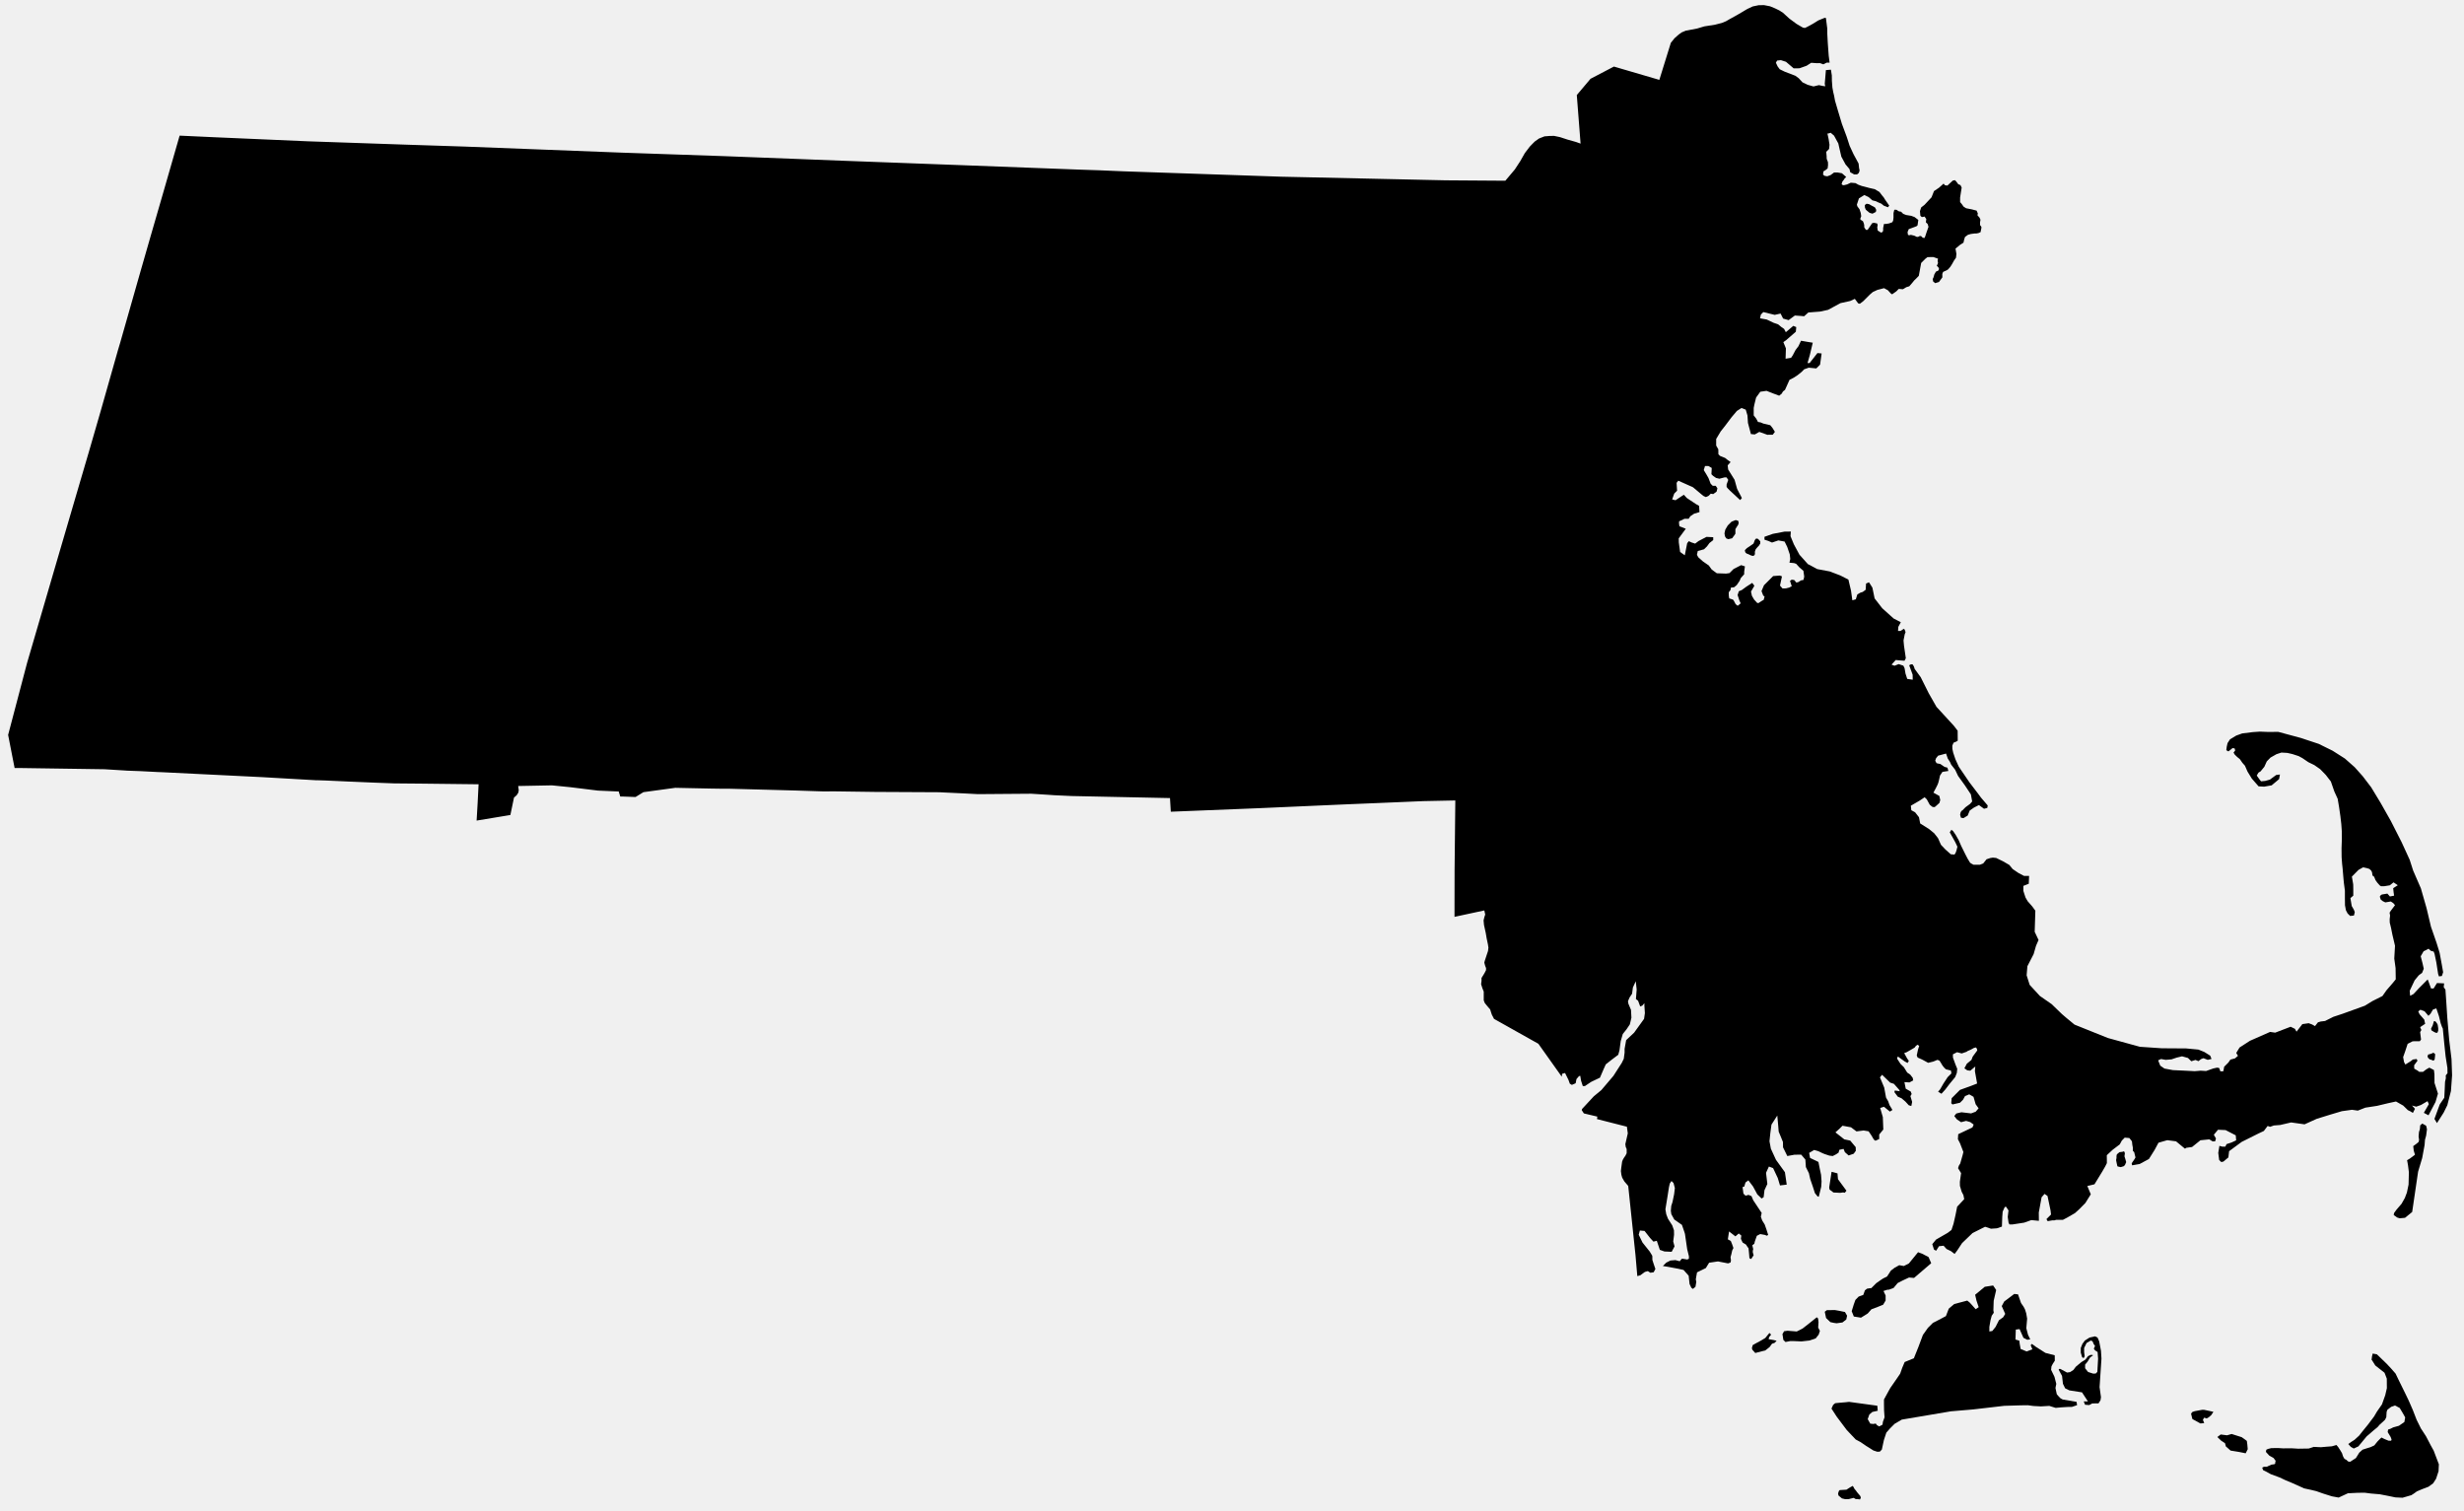
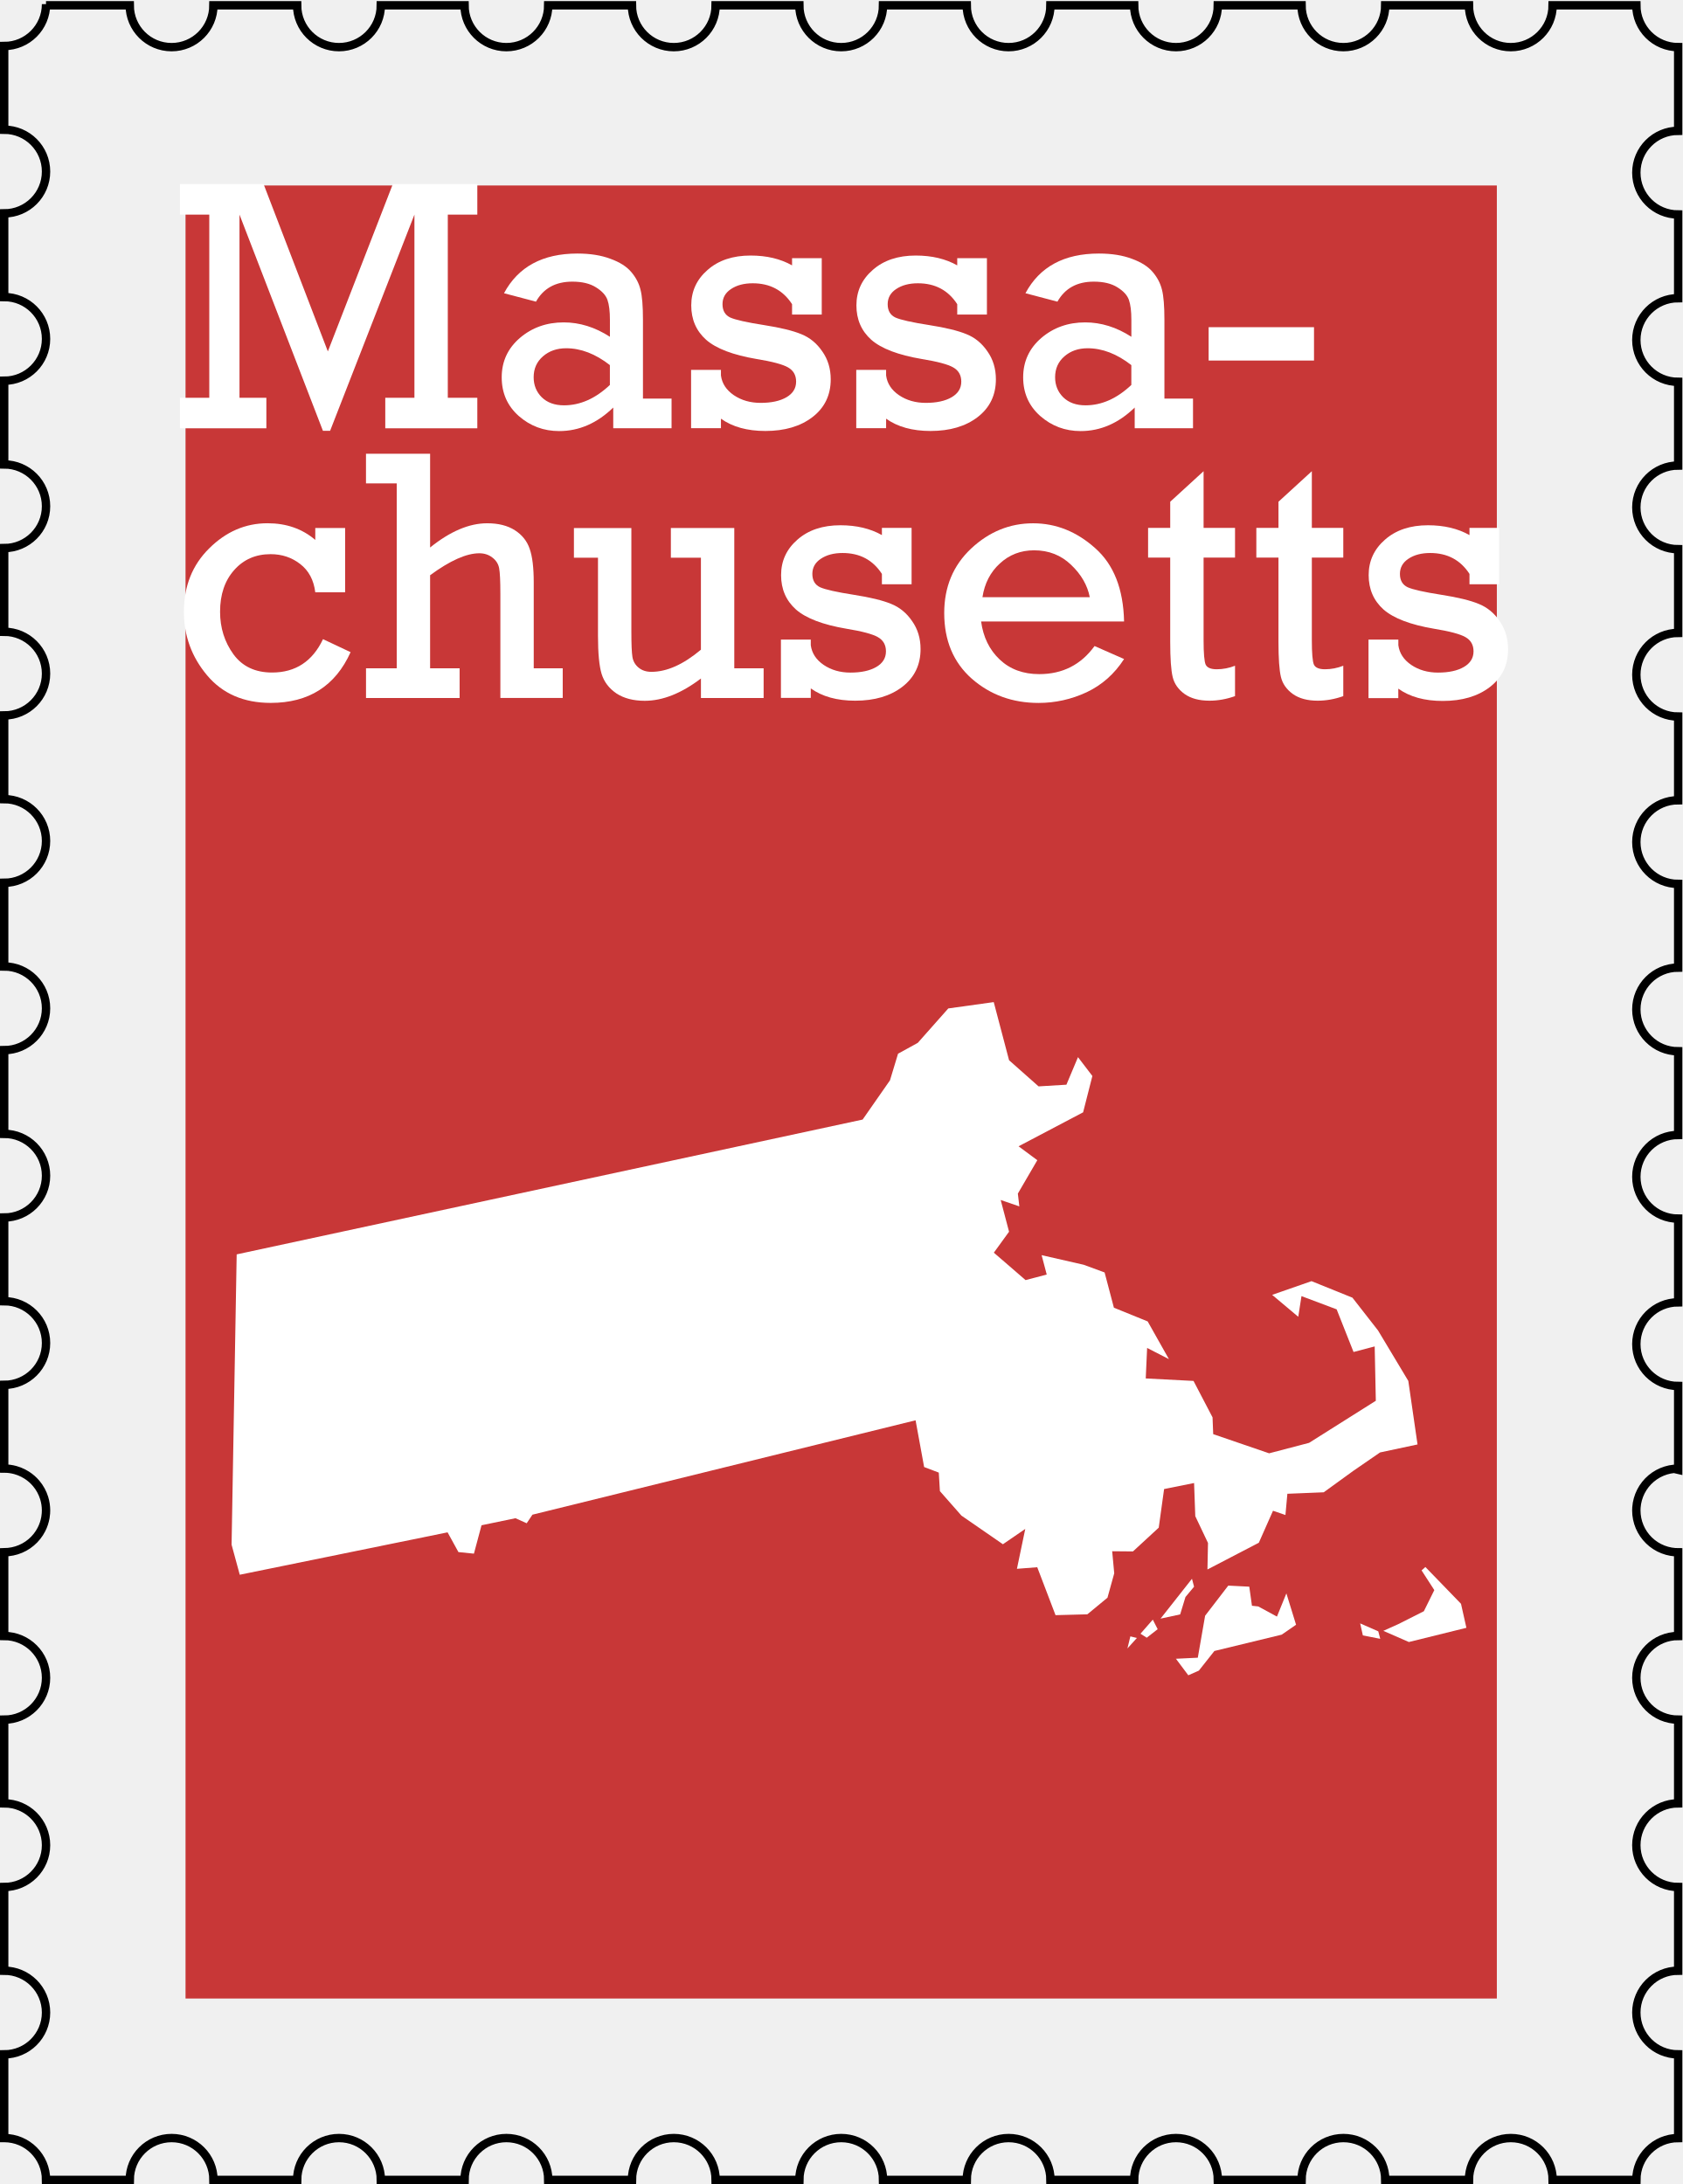
- <svg xmlns="http://www.w3.org/2000/svg" version="1.1" width="602" height="369" viewBox="-11200 -5500 30000 18300">
-   <g>
-     <path id="1705" d="m -9013,-3893 436,20 1126,49 439,15 760,26 184,6 523,17 1915,74 1255,43 884,34 537,21 1421,53 1482,56 241,8 281,12 1932,66 1999,44 726,5 116,-138 66,-101 55,-97 61,-80 30,-31 31,-31 44,-31 7,-5 66,-26 61,-5 56,-1 72,15 92,30 103,29 56,20 -46,-591 167,-198 285,-149 553,162 140,-451 45,-56 51,-45 36,-26 50,-21 138,-26 87,-26 132,-21 82,-21 51,-21 36,-21 101,-56 122,-72 66,-31 72,-15 66,-1 72,14 61,25 52,25 46,30 77,70 88,65 77,45 25,4 31,-15 66,-36 66,-41 76,-31 16,1 16,125 1,71 6,111 11,151 11,86 -35,0 -41,21 -41,-15 -36,1 -71,-5 -56,36 -87,31 -71,1 -11,-10 -82,-70 -62,-20 -46,5 -15,26 21,45 26,35 62,30 128,49 41,30 46,50 62,30 72,20 45,-11 21,-5 46,10 31,4 -6,-30 14,-167 61,-5 11,70 1,66 6,81 10,55 11,46 11,60 37,126 47,156 58,156 36,111 47,101 62,115 6,56 5,20 0,15 -10,25 -20,16 -36,0 -25,-15 -21,-10 -10,-40 -42,-50 -5,-5 -52,-96 -21,-90 -16,-71 -52,-95 -41,-35 -31,10 -10,0 5,15 11,51 11,70 -5,51 -35,35 5,56 0,15 1,15 15,40 1,36 -5,40 -26,21 -25,15 -5,40 21,15 31,5 40,-15 36,-26 5,-5 46,0 51,9 52,45 -21,21 -5,10 -20,25 -10,31 10,10 16,4 41,-10 45,-21 57,5 36,20 41,15 36,9 56,15 66,15 57,34 31,41 21,25 15,25 52,75 -15,20 -51,-19 -31,-25 -36,-15 -31,-15 -41,-10 -46,-40 -52,-25 -66,41 -15,46 -10,30 6,21 26,35 15,45 6,40 -10,26 0,15 31,20 10,25 5,20 1,30 20,30 21,0 55,-81 21,-5 25,5 16,4 5,21 -5,25 6,40 41,25 20,-10 5,-20 0,-26 10,-50 25,0 36,-6 41,-15 10,-21 4,-35 0,-56 10,-40 25,0 31,20 26,4 26,26 35,14 62,10 41,15 46,35 -9,65 -11,11 -25,10 -71,26 -15,35 5,35 15,5 21,-5 41,10 31,15 15,0 20,-11 16,0 20,20 21,5 10,-20 15,-46 25,-71 -11,-35 -21,-20 5,-40 -21,-30 -20,5 -15,0 -16,-15 -5,-56 15,-45 40,-31 86,-92 30,-76 61,-41 56,-50 16,20 30,4 66,-61 26,-5 15,15 26,35 26,10 15,30 -19,121 0,56 21,25 21,30 31,20 71,14 57,15 15,35 -5,21 26,30 11,25 -5,30 0,35 16,21 0,15 -10,50 -25,11 -26,5 -20,0 -46,6 -36,10 -36,26 -10,30 -9,40 -41,26 -31,26 -25,20 11,65 -5,46 -25,36 -25,45 -20,31 -26,30 -15,10 -46,21 -10,25 1,41 -41,56 -46,15 -25,-20 -6,-30 10,-20 10,-36 20,-35 26,-10 10,-16 0,-15 -11,-15 -15,-15 10,-20 5,-15 -5,-26 5,-25 -57,-20 -71,1 -26,20 -51,51 -29,157 -35,36 -21,20 -25,31 -35,40 -36,11 -41,25 -51,-4 -30,30 -51,36 -15,-10 -37,-40 -46,-25 -81,21 -56,26 -36,31 -81,81 -41,31 -20,-5 -41,-55 -56,26 -118,26 -152,82 -97,21 -143,11 -51,46 -41,-4 -72,-5 -76,56 -67,-19 -31,-61 -71,16 -139,-34 -30,31 -10,45 82,15 82,39 57,20 36,30 36,25 21,40 91,-77 36,15 -5,56 -117,102 -35,25 31,76 -4,126 67,-11 20,-30 35,-66 35,-46 31,-66 87,15 56,9 -35,147 -29,101 25,0 96,-122 51,5 -19,136 -46,46 -92,-9 -56,20 -30,31 -51,41 -46,30 -51,26 -55,122 -25,20 -15,26 -31,25 -67,-25 -87,-34 -76,11 -51,71 -20,81 -9,45 0,91 31,40 21,40 31,5 36,15 82,19 26,31 31,50 -26,35 -66,1 -98,-35 -55,31 -47,-5 -36,-135 -6,-91 -21,-71 -52,-20 -25,16 -31,20 -65,77 -76,101 -56,71 -55,92 0,80 26,46 1,60 20,20 62,25 31,25 36,25 -36,40 6,51 78,125 31,111 58,111 -21,25 -124,-115 -25,-25 -16,-20 0,-30 20,-56 -21,-30 -25,0 -62,16 -41,-10 -36,-25 -20,-20 4,-76 -41,-24 -41,0 -15,50 31,51 26,45 27,70 25,25 36,0 21,30 -10,41 -41,30 -30,-5 -26,26 -20,10 -15,5 -31,-15 -124,-104 -179,-80 -21,26 6,96 -35,35 -25,71 41,10 101,-67 37,40 113,75 36,20 5,76 -66,20 -46,31 -20,31 -51,0 -66,31 0,30 5,30 77,30 -86,117 1,50 16,116 57,40 29,-147 20,-25 31,15 46,15 41,-31 97,-51 82,4 0,35 -46,36 -30,41 -36,35 -76,21 -10,46 16,30 56,50 72,50 36,50 62,45 113,4 41,-6 50,-50 92,-47 46,15 -9,66 0,30 -41,46 -15,35 -35,51 -31,26 -40,5 -5,30 -21,26 1,45 5,30 46,15 11,15 21,40 25,20 36,-30 -16,-36 -21,-65 15,-46 36,-15 56,-41 71,-46 26,35 -41,71 11,51 26,45 36,40 16,5 40,-26 26,-15 10,-41 -16,-10 -21,-55 30,-71 112,-112 82,-6 25,10 -24,112 31,35 41,-1 40,-10 31,-16 -21,-65 20,-15 31,4 26,31 25,-6 31,-20 31,-6 9,-40 -10,-71 -47,-40 -41,-45 -26,-9 -56,-5 10,-45 -6,-56 -31,-91 -32,-65 -76,-14 -77,26 -46,-20 -46,-15 0,-35 102,-36 142,-27 77,-1 -4,56 41,100 68,126 103,115 21,10 92,50 128,24 26,5 128,49 98,50 32,136 16,116 42,-12 19,-60 35,-20 31,-10 35,-26 5,-76 36,-15 41,65 27,131 93,120 139,125 87,45 -30,56 -4,50 30,0 41,-26 10,10 11,30 -10,26 -5,25 -10,51 6,65 22,151 -16,31 -66,-5 -41,-4 -51,56 36,14 51,-20 57,19 15,31 11,65 21,65 67,10 -1,-61 -42,-115 21,-11 20,0 16,25 10,31 73,100 98,196 94,165 212,231 46,60 1,121 -15,10 -36,15 -15,36 1,40 10,46 27,80 41,90 130,191 103,135 37,50 82,96 -5,30 -40,10 -62,-45 -61,31 -51,36 -25,61 -51,31 -31,-5 -10,-35 5,-26 10,-20 15,-10 35,-36 56,-41 26,-30 -16,-86 -73,-110 -83,-115 -36,-76 -47,-60 -16,-35 -26,-40 -21,-61 -97,26 -25,31 -10,30 16,30 20,5 26,5 51,35 36,10 11,40 -72,11 -30,45 -10,46 -10,40 -10,26 -20,40 -30,56 72,40 11,50 -10,35 -51,46 -15,6 -21,-5 -31,-25 -36,-66 -26,-25 -61,41 -107,62 6,55 46,25 47,60 15,76 109,69 61,50 47,60 36,81 52,55 67,60 46,4 15,-25 10,-30 10,-41 -26,-55 -36,-65 -31,-55 20,-31 20,15 31,45 37,65 31,71 52,105 26,50 31,51 16,10 26,14 76,0 41,-16 41,-51 45,-15 31,-5 41,4 82,40 78,45 41,50 72,49 67,35 61,0 -4,95 -66,26 0,61 26,80 26,45 57,65 37,51 -4,131 -4,126 47,100 -31,71 -29,101 -76,147 -9,111 37,116 124,135 144,100 124,120 51,44 103,85 406,163 390,107 266,18 297,2 149,14 72,29 72,45 16,40 -46,11 -52,-20 -30,11 -31,25 -36,-15 -51,16 -41,-40 -72,-20 -66,16 -62,21 -71,6 -57,-10 -35,16 26,65 51,35 103,19 169,8 97,5 72,-6 66,4 87,-31 46,-10 26,4 15,41 36,-1 10,-55 51,-51 25,-36 56,-15 36,-31 -21,-35 40,-66 127,-82 245,-108 62,9 188,-72 52,25 20,35 71,-92 77,-11 41,15 36,20 36,-46 35,-10 51,-6 102,-51 112,-37 271,-98 91,-56 123,-62 50,-71 71,-82 41,-50 -2,-137 -16,-116 9,-156 -32,-136 -16,-80 -16,-66 -1,-40 5,-46 -6,-35 16,-25 50,-66 -21,-25 -30,-20 -31,5 -36,6 -31,-15 -25,-20 -11,-35 10,-16 15,-10 31,-5 36,-6 31,35 51,-10 -6,-41 -5,-50 56,-36 -52,-35 -45,36 -67,11 -41,0 -15,-10 -31,-35 -21,-30 -16,-40 -20,-15 -6,-40 -10,-20 -21,-20 -31,-10 -46,-10 -56,31 -71,72 -10,10 16,95 1,61 0,76 -35,30 16,96 26,45 11,30 -10,41 -46,5 -31,-30 -21,-40 -11,-60 -1,-81 0,-96 -12,-91 -5,-50 -11,-131 -6,-55 -6,-81 -1,-106 4,-121 -1,-91 -6,-86 -11,-95 -16,-111 -17,-101 -41,-90 -42,-121 -62,-80 -68,-70 -72,-50 -72,-35 -72,-49 -46,-25 -77,-25 -62,-14 -71,-4 -61,20 -72,41 -45,46 -30,66 -46,56 -25,15 -10,16 -11,20 32,45 20,25 51,-5 57,-16 76,-56 46,-6 -10,56 -91,76 -92,16 -67,-4 -83,-95 -52,-85 -31,-71 -31,-35 -31,-45 -31,-25 -31,-30 -15,-25 20,-25 -6,-25 -25,-5 -51,41 -26,-15 5,-41 10,-45 30,-46 76,-46 72,-26 128,-16 87,-6 102,4 123,-1 271,73 221,73 170,84 149,95 119,105 98,110 103,135 115,190 125,221 130,256 99,216 42,131 94,216 69,241 54,227 68,196 37,120 27,146 16,91 -15,46 -36,5 -10,-30 -22,-141 -21,-101 -11,-30 -36,-10 -26,-25 -30,16 -31,15 -35,61 21,81 16,70 -20,51 -35,25 -10,10 -46,56 -60,127 5,61 41,-21 66,-71 107,-107 15,40 26,70 31,0 41,-66 87,4 -5,46 21,30 11,161 12,186 23,268 28,231 7,197 -14,192 -44,172 -45,91 -81,127 -31,-51 65,-177 55,-81 5,-96 4,-96 10,-45 -1,-35 21,-26 -1,-65 -22,-141 -17,-162 -17,-176 -10,-20 -16,-45 -21,-86 -32,-95 -41,15 -30,51 -25,25 -47,-55 -51,-19 -26,20 16,35 57,65 11,51 -61,41 15,35 -15,25 11,91 -15,20 -87,1 -61,31 -30,91 -25,71 11,60 16,30 66,-41 25,-20 46,-6 11,20 -41,56 1,41 41,24 20,15 46,0 41,-31 36,-20 56,29 6,51 1,106 42,130 -30,102 -85,162 -57,-30 61,-106 -16,-36 -81,47 -57,20 -51,-14 36,40 -25,50 -31,-19 -31,-15 -56,-55 -88,-50 -97,21 -133,32 -143,22 -92,36 -71,-10 -123,17 -138,41 -168,52 -148,67 -164,-23 -133,31 -77,6 -46,16 -30,-10 -46,61 -66,31 -204,102 -153,113 -9,76 -61,51 -26,5 -25,-25 -11,-86 14,-86 36,10 36,0 15,-31 61,-20 56,-26 -5,-61 -124,-64 -92,-4 -51,61 26,45 -10,35 -30,1 -41,-25 -108,11 -102,82 -71,10 -15,11 -109,-90 -107,-14 -107,31 -46,86 -70,112 -113,61 -92,16 -5,-25 35,-51 11,-20 -16,-65 -16,-15 0,-41 -6,-30 -5,-45 -31,-40 -57,-5 -35,36 -25,46 -87,66 -71,66 1,96 -20,40 -35,61 -96,157 -87,21 42,101 -66,106 -76,77 -51,46 -71,41 -26,15 -50,26 -82,0 -21,6 -25,0 -57,10 -15,-25 56,-56 -6,-50 -37,-176 -36,-25 -36,41 -34,186 1,86 0,15 -92,-9 -87,31 -143,22 -36,0 -11,-20 -10,-71 9,-80 -31,-46 -15,6 -25,55 -5,66 -4,116 -61,21 -72,5 -72,-24 -153,77 -127,122 -60,91 -31,41 -46,-35 -52,-25 -36,-40 -56,6 -35,55 -26,-14 -21,-66 46,-56 142,-82 46,-35 25,-76 25,-111 19,-96 86,-92 -10,-50 -21,-40 -21,-71 -1,-50 15,-106 -37,-60 10,-31 16,-25 29,-101 10,-40 -41,-106 -26,-50 4,-61 173,-82 15,-35 -41,-30 -51,-15 -61,16 -52,-35 -31,-40 25,-31 62,-15 118,14 56,-21 35,-41 -36,-50 -26,-90 -52,-30 -51,21 -25,45 -36,36 -92,21 -15,-15 5,-61 101,-101 143,-52 66,-26 -27,-151 5,-56 -61,51 -36,-4 -36,-25 30,-56 56,-46 15,-40 56,-76 -5,-21 -11,-15 -25,6 -36,20 -46,20 -5,6 -61,21 -57,-15 -51,26 1,40 31,85 21,51 -5,50 -20,51 -71,86 -50,66 -46,51 -41,-25 25,-30 41,-71 50,-76 46,-46 -6,-35 -61,-15 -21,-20 -20,-25 -21,-35 -16,-25 -25,-10 -51,21 -62,15 -72,-39 -56,-25 -11,-25 15,-71 15,-46 -21,-14 -20,15 -15,20 -36,21 -61,35 -30,11 36,65 21,30 -16,25 -35,-19 -83,-60 -10,25 42,65 41,40 41,66 36,24 31,40 6,31 -46,25 -61,-4 16,80 61,35 11,30 -15,26 21,70 -10,50 -31,-9 -41,-45 -47,-40 -46,-20 -41,-55 5,-20 61,9 -10,-20 -62,-70 -46,-15 -98,-95 -26,31 52,125 22,121 26,45 16,46 36,60 -31,20 -72,-59 -46,15 32,111 6,151 -50,61 0,55 -46,21 -20,-15 -26,-45 -37,-55 -61,-10 -87,11 -67,-50 -103,-19 -35,35 -51,46 108,85 72,15 67,80 1,45 -26,35 -61,21 -46,-40 -16,-40 -51,11 -10,35 -30,20 -41,21 -41,-5 -57,-19 -25,-10 -52,-25 -51,-15 -61,36 11,61 102,49 16,81 16,75 6,81 -4,65 -30,122 -15,-5 -32,-40 -26,-81 -31,-90 -16,-71 -37,-75 -6,-91 -51,-60 -82,1 -87,16 -52,-106 -1,-65 -31,-76 -21,-50 -6,-75 -11,-121 -71,111 -14,106 -10,96 17,91 62,135 109,151 22,151 -82,10 -27,-90 -57,-121 -51,-19 -35,76 16,136 -35,76 -10,85 -25,16 -52,-50 -52,-96 -57,-75 -35,26 -15,50 -21,6 11,80 26,25 36,-10 36,15 21,50 103,155 -10,46 16,45 31,50 21,60 21,66 -15,10 -26,-10 -56,-10 -41,21 -25,71 -5,25 -25,20 11,46 -5,20 0,20 10,35 -30,46 -21,-10 -5,-61 -6,-60 -15,-20 -16,-25 -41,-25 -21,-45 5,-40 -31,-25 -41,35 -77,-60 -15,96 36,20 16,40 16,46 -15,30 -10,45 -10,36 5,40 -5,25 -30,11 -123,-24 -108,16 -40,65 -107,52 -10,55 -5,31 6,30 -10,60 -31,26 -20,-15 -21,-45 -11,-101 -62,-70 -67,-15 -128,-24 -57,-9 41,-41 51,-26 61,-5 52,14 25,-30 15,0 52,9 20,-10 0,-30 -21,-86 -27,-186 -6,-20 -31,-90 -36,-25 -57,-40 -36,-65 -6,-41 5,-60 15,-46 20,-96 9,-75 -16,-61 -25,-25 -21,31 -10,45 -19,121 -24,147 10,60 21,55 52,81 21,60 1,55 -10,81 16,60 -35,66 -88,-4 -56,-20 -37,-110 -41,10 -41,-45 -67,-85 -57,-5 -14,51 46,95 88,110 31,51 1,20 0,30 16,50 21,61 -21,40 -40,6 -31,-20 -36,10 -56,41 -36,10 -5,-55 -17,-197 -89,-846 -47,-55 -26,-45 -10,-35 -6,-46 5,-45 5,-36 5,-35 10,-25 15,-25 15,-21 15,-30 0,-51 -11,-25 -5,-35 30,-131 -11,-81 -364,-93 4,-30 -164,-39 -26,-40 5,-15 66,-71 76,-82 92,-76 147,-173 101,-157 25,-51 10,-75 0,-46 19,-106 97,-91 121,-168 10,-70 -6,-91 0,-30 -26,30 -25,10 -26,-70 -26,-20 9,-116 -11,-101 -35,76 -10,76 -30,45 -20,46 5,30 32,76 5,95 -19,81 -41,61 -45,56 -25,86 -15,111 -15,56 -81,61 -71,56 -25,55 -46,107 -107,51 -76,51 -26,0 -21,-65 -10,-60 -16,5 -30,35 -10,51 -46,20 -25,-15 -16,-45 -42,-85 -36,10 -4,35 -285,-401 -191,-107 -283,-159 -66,-37 -10,-20 -16,-30 -10,-30 -11,-35 -26,-30 -26,-31 -15,-20 -11,-30 0,-106 -16,-40 -16,-50 5,-41 0,-35 25,-40 15,-26 15,-30 0,-25 -10,-25 -6,-21 -5,-20 5,-20 25,-76 15,-45 5,-41 -6,-40 -16,-76 -10,-60 -22,-101 -5,-55 10,-41 10,-30 -11,-50 -363,78 1,-569 5,-470 4,-378 -389,8 -593,25 -318,13 -184,8 -905,40 -1075,43 -10,-166 -717,-15 -480,-10 -216,-10 -55,-4 -221,-14 -650,5 -173,-9 -277,-13 -5,-1 -793,-4 -507,-7 -123,1 -337,-11 -817,-22 -92,0 -130,-2 -290,-6 -140,-3 -388,53 -96,59 -160,-6 -26,0 -19,-61 -252,-11 -333,-41 -228,-23 -411,8 7,52 -6,30 -20,31 -32,28 -44,212 -411,68 12,-205 12,-237 -690,-8 -338,-3 -240,-9 -330,-14 -264,-12 -64,-2 -28,-1 -23,0 -660,-38 -1216,-60 -52,-2 -214,-11 -164,-6 -10,-1 -261,-16 -1028,-15 -67,0 -31,-157 -48,-246 230,-874 372,-1273 201,-686 180,-613 143,-494 212,-747 24,-80 251,-881 119,-414 152,-525 204,-709 z" />
-     <path id="1706" d="m 11526,-3064 30,5 26,15 46,25 16,30 -5,25 -41,21 -35,-10 -31,-25 -16,-15 -10,-25 -1,-30 21,-16 z" />
-     <path id="1720" d="m 9802,985 -6,-36 10,-45 30,-51 46,-46 51,-20 31,10 5,25 -5,20 -20,31 -15,25 0,55 -10,16 -30,40 -46,11 -26,-10 -15,-25 z" />
-     <path id="1721" d="m 10165,1032 10,-15 11,-5 20,5 26,30 0,25 -15,25 -20,21 -21,25 -10,30 1,26 -5,15 -16,10 -25,-5 -31,-15 -26,-10 -15,-15 -5,-25 25,-25 46,-31 35,-25 15,-41 z" />
-     <path id="1735" d="m 18434,6888 10,0 10,5 16,20 10,20 6,41 0,30 -10,25 -20,0 -21,-10 -31,-19 -5,-21 20,-40 15,-51 z" />
-     <path id="1738" d="m 18402,7358 -20,-5 -21,-20 -5,-20 10,-21 10,0 31,-10 20,-10 21,15 0,20 -5,45 -5,10 -15,6 -21,-10 z" />
-     <path id="1745" d="m 17944,9248 5,-25 30,-41 61,-71 40,-71 25,-66 20,-96 4,-151 -11,-86 -11,-60 35,-21 61,-46 -15,-50 -6,-55 36,-26 30,-25 5,-26 -6,-40 5,-55 10,-31 5,-50 25,-21 46,25 6,20 5,25 -10,76 -14,51 -5,65 -29,157 -50,167 -72,490 -87,71 -66,6 -15,-5 -16,-5 -20,-15 -21,-15 z" />
-     <path id="1747" d="m 14645,8478 5,-5 16,5 5,20 -5,35 11,35 10,36 -15,35 -15,15 -36,11 -25,-5 -16,-5 -10,-45 -6,-30 5,-26 0,-25 5,-20 31,-26 40,-5 z" />
-     <path id="1748" d="m 11100,8722 72,19 6,71 103,140 -20,25 -21,-4 -35,5 -82,-4 -47,-35 -5,-26 29,-191 z" />
-     <path id="1750" d="m 11644,10078 51,-36 30,-20 51,-26 46,-71 46,-35 56,-31 56,10 61,-31 112,-137 51,19 77,40 32,75 -209,179 -61,-5 -77,36 -61,31 -51,61 -56,20 -20,1 -46,15 26,55 0,61 -30,51 -61,25 -82,31 -45,51 -82,51 -87,-14 -26,-65 25,-81 20,-56 40,-41 56,-20 20,-56 26,-20 36,-6 15,0 61,-61 z" />
-     <path id="1751" d="m 14089,11563 -62,21 -56,1 -77,5 -66,6 -77,-24 -102,6 -93,-5 -66,-9 -82,1 -205,6 -379,44 -271,23 -598,101 -87,51 -56,56 -45,51 -30,91 -25,116 -25,25 -31,1 -46,-15 -88,-55 -72,-49 -56,-30 -109,-115 -124,-165 -62,-96 20,-45 25,-21 51,-5 72,-6 46,-5 344,47 5,61 -66,15 -36,31 -20,56 31,55 36,4 31,-5 15,20 26,15 41,-21 5,-35 20,-55 -6,-86 -1,-76 0,-55 25,-46 50,-91 81,-117 41,-60 25,-71 30,-71 112,-46 55,-137 55,-147 61,-86 61,-61 61,-31 97,-51 35,-91 66,-56 159,-42 31,25 72,80 36,-25 -27,-81 -16,-70 117,-97 102,-16 37,55 -30,131 -4,116 5,30 -25,36 -15,56 -14,80 0,56 36,-6 40,-50 41,-81 51,-36 25,-41 -42,-95 30,-56 122,-92 46,5 37,106 31,45 16,30 16,50 11,65 -10,116 21,81 27,55 -36,5 -47,-24 -47,-106 -46,6 -4,121 47,14 5,41 11,60 72,30 71,-26 -21,-50 15,-16 47,35 118,75 113,29 1,66 -26,40 -15,30 -4,41 41,85 22,86 -10,50 16,76 26,30 20,20 26,14 169,29 6,40 z" />
-     <path id="1752" d="m 11017,10426 26,-20 35,0 62,-1 56,10 67,14 26,45 -10,46 -46,36 -71,10 -31,-4 -46,-10 -52,-50 -16,-76 z" />
-     <path id="1753" d="m 10539,10794 -26,-25 -11,-71 20,-35 41,-6 113,9 71,-36 72,-56 101,-81 16,15 5,45 -4,66 21,40 -15,45 -36,46 -76,26 -98,11 -92,-4 -46,0 -56,11 z" />
-     <path id="1754" d="m 10135,10888 -5,-20 10,-36 35,-20 67,-36 51,-31 50,-61 21,20 -25,31 -5,25 61,10 36,9 -25,26 -31,10 -30,41 -51,40 -123,32 -36,-40 z" />
-     <path id="1755" d="m 14237,11562 -51,-4 -16,-41 51,0 -72,-110 -154,-24 -51,-25 -27,-55 -11,-96 -41,-75 5,-10 15,0 82,44 36,-5 41,-26 30,-40 67,-56 50,-31 31,-41 30,-15 26,0 5,5 -35,25 -31,51 -30,36 0,45 36,45 62,20 31,-1 20,-20 9,-162 -6,-80 -31,-20 -15,-20 15,-35 -16,-20 -15,-36 -21,-9 -51,30 -30,61 0,50 6,46 -5,20 -15,5 -11,-10 -16,-55 0,-56 20,-50 30,-41 56,-36 67,-15 31,15 20,45 22,115 6,96 -23,348 17,121 -5,35 -5,10 -20,31 -77,1 -36,20 z" />
-     <path id="1756" d="m 16343,12324 21,-11 36,0 20,-10 36,-16 36,-5 10,-10 0,-15 5,-16 -26,-35 -52,-29 -41,-45 5,-26 20,-10 41,-10 82,-1 62,4 102,-1 82,5 128,-2 61,-20 87,4 67,-6 66,-5 56,-16 21,25 26,40 21,35 11,35 10,20 10,15 21,10 21,20 25,5 71,-46 41,-66 40,-36 46,-15 52,-16 45,-21 36,-45 30,-31 21,-20 20,10 21,10 46,19 31,0 5,-15 -11,-30 -36,-60 5,-31 30,-10 31,-16 71,-20 66,-46 10,-56 -31,-55 -36,-60 -57,-30 -46,16 -46,35 -10,26 -4,65 -15,31 -26,25 -40,36 -26,30 -50,41 -82,71 -101,122 -56,26 -36,-20 -31,-35 35,-25 41,-26 56,-51 40,-51 66,-81 76,-101 36,-61 60,-86 40,-112 20,-86 -1,-116 -27,-70 -5,-5 -108,-85 -47,-75 5,-10 0,-15 10,-45 51,9 47,45 62,60 15,15 47,50 57,65 36,75 37,75 52,106 36,75 48,110 47,121 52,105 62,95 58,111 36,65 63,166 -4,85 -30,91 -36,56 -56,41 -81,31 -61,26 -36,26 -31,20 -107,31 -87,-4 -92,-19 -98,-19 -107,-9 -77,-10 -87,1 -118,6 -112,52 -82,-15 -108,-34 -82,-29 -62,-15 -87,-19 -88,-40 -77,-34 -61,-25 -72,-34 -108,-40 -52,-29 -41,-20 -11,-30 z" />
-     <path id="1759" d="m 15483,11692 -6,-26 16,-20 30,-10 87,-16 26,0 20,4 93,20 -26,40 -30,26 -26,15 -30,-10 -16,26 16,40 -46,5 -98,-54 -10,-40 z" />
-     <path id="1760" d="m 15797,11951 41,-31 77,10 56,-16 123,39 62,45 6,45 5,56 -25,50 -97,-19 -87,-14 -57,-50 -11,-40 -46,-30 -47,-45 z" />
-     <path id="1762" d="m 11267,12708 -41,-10 -42,-35 -5,-25 10,-30 10,-11 82,-5 41,-26 35,-20 11,15 10,20 21,25 10,15 42,50 5,20 -10,20 -36,-5 -15,1 -26,-15 -61,15 -41,1 z" />
+ <svg xmlns="http://www.w3.org/2000/svg" id="ma-stamp" height="783" width="603" version="1.1" viewBox="0 0 603 783">
+   <g id="ma-border" transform="translate(1.5 -270.9)">
+     <path d="m15 272.4a15 15 0 0 1 -15 15v30a15 15 0 0 1 15 15 15 15 0 0 1 -15 15v30a15 15 0 0 1 15 15 15 15 0 0 1 -15 15v30a15 15 0 0 1 15 15 15 15 0 0 1 -15 15v30a15 15 0 0 1 15 15 15 15 0 0 1 -15 15v30a15 15 0 0 1 15 15 15 15 0 0 1 -15 15v30a15 15 0 0 1 15 15 15 15 0 0 1 -15 15v30a15 15 0 0 1 15 15 15 15 0 0 1 -15 15v30a15 15 0 0 1 15 15 15 15 0 0 1 -15 15v30a15 15 0 0 1 4.012 0.547 15 15 0 0 1 2.793 1.086 15 15 0 0 1 1.301 0.746 15 15 0 0 1 3.367 2.957 15 15 0 0 1 2.857 5.23 15 15 0 0 1 0.67 4.434 15 15 0 0 1 -0.037 1.061 15 15 0 0 1 -0.182 1.488 15 15 0 0 1 -1.414 4.256 15 15 0 0 1 -0.746 1.301 15 15 0 0 1 -0.871 1.219 15 15 0 0 1 -0.99 1.127 15 15 0 0 1 -2.291 1.93 15 15 0 0 1 -1.277 0.783 15 15 0 0 1 -5.693 1.762 15 15 0 0 1 -1.499 0.1v30a15 15 0 0 1 15 15 15 15 0 0 1 -15 15v30a15 15 0 0 1 15 15 15 15 0 0 1 -15 15v30a15 15 0 0 1 15 15 15 15 0 0 1 -15 15v30a15 15 0 0 1 0.006 0 15 15 0 0 1 15 15h30a15 15 0 0 1 15 -15 15 15 0 0 1 15 15h30a15 15 0 0 1 15 -15 15 15 0 0 1 15 15h30a15 15 0 0 1 15 -15 15 15 0 0 1 15 15h30a15 15 0 0 1 15 -15 15 15 0 0 1 15 15h30a15 15 0 0 1 15 -15 15 15 0 0 1 15 15h30a15 15 0 0 1 15 -15 15 15 0 0 1 15 15h30a15 15 0 0 1 15 -15 15 15 0 0 1 15 15h30a15 15 0 0 1 15 -15 15 15 0 0 1 15 15h30a15 15 0 0 1 15 -15 15 15 0 0 1 15 15h30a15 15 0 0 1 14.99 -15v-30a15 15 0 0 1 -15 -15 15 15 0 0 1 15 -15v-30a15 15 0 0 1 -15 -15 15 15 0 0 1 15 -15v-30a15 15 0 0 1 -15 -15 15 15 0 0 1 15 -15v-30a15 15 0 0 1 -1.061 -0.037 15 15 0 0 1 -1.488 -0.182 15 15 0 0 1 -5.557 -2.16 15 15 0 0 1 -1.219 -0.871 15 15 0 0 1 -1.127 -0.99 15 15 0 0 1 -1.93 -2.291 15 15 0 0 1 -0.783 -1.277 15 15 0 0 1 -0.652 -1.35 15 15 0 0 1 -0.885 -2.861 15 15 0 0 1 -0.225 -1.482 15 15 0 0 1 -0.074 -1.498 15 15 0 0 1 0.037 -1.061 15 15 0 0 1 0.51 -2.951 15 15 0 0 1 0.473 -1.424 15 15 0 0 1 1.359 -2.67 15 15 0 0 1 4.152 -4.275 15 15 0 0 1 2.627 -1.436 15 15 0 0 1 1.408 -0.514 15 15 0 0 1 1.453 -0.371 15 15 0 0 1 1.482 -0.225 15 15 0 0 1 1.5 0.3v-30a15 15 0 0 1 -15 -15 15 15 0 0 1 15 -15v-30a15 15 0 0 1 -15 -15 15 15 0 0 1 15 -15v-30a15 15 0 0 1 -15 -15 15 15 0 0 1 15 -15v-30a15 15 0 0 1 -15 -15 15 15 0 0 1 15 -15v-30a15 15 0 0 1 -15 -15 15 15 0 0 1 15 -15v-30a15 15 0 0 1 -15 -15 15 15 0 0 1 15 -15v-30a15 15 0 0 1 -15 -15 15 15 0 0 1 15 -15v-30a15 15 0 0 1 -15 -15 15 15 0 0 1 15 -15v-30a15 15 0 0 1 -15 -15h-30a15 15 0 0 1 -15 15 15 15 0 0 1 -15 -15h-30a15 15 0 0 1 -15 15 15 15 0 0 1 -15 -15h-30a15 15 0 0 1 -15 15 15 15 0 0 1 -15 -15h-30a15 15 0 0 1 -15 15 15 15 0 0 1 -15 -15h-30a15 15 0 0 1 -15 15 15 15 0 0 1 -15 -15h-30a15 15 0 0 1 -15 15 15 15 0 0 1 -15 -15h-30a15 15 0 0 1 -15 15 15 15 0 0 1 -15 -15h-30a15 15 0 0 1 -15 15 15 15 0 0 1 -15 -15h-30a15 15 0 0 1 -15 15 15 15 0 0 1 -15 -15h-30z" stroke="#000" stroke-miterlimit="4.8" stroke-width="3" fill="none" />
+   </g>
+   <g id="ma-background" transform="translate(1.5,-218.5)">
+     <rect height="650" width="470" y="285" x="65" fill="#c83737" />
+   </g>
+   <g id="ma-content" transform="translate(1.5,-218.5)" fill="#fff">
+     <g fill-rule="evenodd" transform="matrix(.6316 -.1665 .1665 .6316 -80.61 423)">
+       <path d="m147 427 351 16 20-17 8-13 12-3 21-14 25 3v33l12 18 15 3 10-13 5 12-10 18-39 9 8 10-15 15-1 7-9-6v18l-11 9 13 19h12v-11l21 11 10 7v20l16 12 6 23-10-9-5 16 25 8 5 22-2 9 27 18 22.66 0.028 41.3-13 7-29h-12l-3-25-16.81-11.94-4.596 10.52-10.78-15.29 22.8-1.768 19.4 14.5 9 21 9 31-4 35-21-1-16.9 6.08-18.56 7.191-19.5-4.3-4 11-6-4-12 15-31 7 4-14-3-16 4-17.75-16.75-1-8.25 19.75-17 9-11-3-2 12-7 12-13 6-17-4-3-28-11-2 10-20-14 5-18-21-8-16 2-10-7-5 2-26-216.5-3.5-4.25 3.75-5.25-4.25-19-1-8 14-8-3-3-12-116.2-6.563-0.133-17.1z" />
+       <path d="m626.8 741.5-16.5 12.75-9.75 21.25-11.75-2.5 4.25 10.5 6.25-1 11-8.25 38 0.75 9-3.25-0.75-18-8.25 11-8.5-8-3.25-1.25 1.25-10.5z" />
+       <path d="m608.5 732.8-22.25 16.75 11 0.5 5.25-8.5 6-4.25z" />
+       <path d="m582 749-8.5 5.75 2.75 3 7-3z" />
+       <path d="m571 756.5-3.25-1.75-3.25 6z" />
+       <path d="m734 759.2 13.75 24.5-0.5 13.5-32.5-0.5-12-9.5 9-1.5 15.25-3.25 8.5-9.75-4-12.25z" />
+       <path d="m691.5 780-0.25 6.75 8.75 4.25v-4.25z" />
+     </g>
+     <g>
+       <path style="" d="m73.51 361.1v-65.66h-10.51v-10.95h29.97l23.04 60 23.29-60h30.28v10.95h-10.58v65.66h10.58v10.95h-32.99v-10.95h10.45v-65.66l-30.22 77.5h-2.581l-29.9-77.5v65.66h9.632v10.95h-30.97v-10.95h10.51z" />
+       <path style="" d="m239.2 361.4v10.64h-20.9v-7.429q-8.688 8.436-19.39 8.436-8.31 0-14.48-5.414-6.107-5.414-6.107-13.85 0-8.499 6.484-14.1 6.547-5.603 15.74-5.603 8.562 0 16.56 5.162v-6.044q0-4.659-0.881-7.177t-4.155-4.533q-3.211-2.015-8.436-2.015-9.003 0-13.03 7.177l-11.46-3.022q7.618-14.23 26.32-14.23 6.862 0 11.84 1.889 5.036 1.826 7.492 4.785 2.455 2.896 3.274 6.295 0.881 3.4 0.881 10.83v28.2h10.26zm-22.1-12q-7.743-6.044-15.68-6.044-4.973 0-8.31 2.896t-3.337 7.492q0 4.281 2.896 7.177 2.959 2.896 7.995 2.896 8.688 0 16.43-7.303v-7.114z" />
+       <path style="" d="m246.2 372v-20.9h10.7v2.015q0.567 4.281 4.596 7.051 4.092 2.77 9.632 2.77 5.792 0 9.254-2.015t3.462-5.603q0-3.462-2.896-5.099-2.833-1.637-11.33-3.022-12.59-2.14-18.01-6.862-5.351-4.785-5.351-12.34 0-7.618 5.855-12.72 5.855-5.162 15.42-5.162 8.625 0 14.86 3.525v-2.581h10.64v20.21h-10.64v-3.714q-4.848-7.492-14.1-7.492-4.722 0-7.806 2.078-3.022 2.015-3.022 5.414 0 3.462 2.77 4.785 2.833 1.259 12.09 2.707 8.877 1.385 13.41 3.274 4.533 1.826 7.492 6.17 3.022 4.281 3.022 10.01 0 8.499-6.547 13.54-6.484 4.973-16.87 4.973-9.758 0-15.93-4.407v3.4h-10.7z" />
+       <path style="" d="m305.4 372v-20.9h10.7v2.015q0.567 4.281 4.596 7.051 4.092 2.77 9.632 2.77 5.792 0 9.254-2.015t3.462-5.603q0-3.462-2.896-5.099-2.833-1.637-11.33-3.022-12.59-2.14-18.01-6.862-5.351-4.785-5.351-12.34 0-7.618 5.855-12.72 5.855-5.162 15.42-5.162 8.625 0 14.86 3.525v-2.581h10.64v20.21h-10.64v-3.714q-4.848-7.492-14.1-7.492-4.722 0-7.806 2.078-3.022 2.015-3.022 5.414 0 3.462 2.77 4.785 2.833 1.259 12.09 2.707 8.877 1.385 13.41 3.274 4.533 1.826 7.492 6.17 3.022 4.281 3.022 10.01 0 8.499-6.547 13.54-6.484 4.973-16.87 4.973-9.758 0-15.93-4.407v3.4h-10.7z" />
+       <path style="" d="m426.1 361.4v10.64h-20.9v-7.429q-8.688 8.436-19.39 8.436-8.31 0-14.48-5.414-6.107-5.414-6.107-13.85 0-8.499 6.484-14.1 6.547-5.603 15.74-5.603 8.562 0 16.56 5.162v-6.044q0-4.659-0.881-7.177t-4.155-4.533q-3.211-2.015-8.436-2.015-9.003 0-13.03 7.177l-11.46-3.022q7.618-14.23 26.32-14.23 6.862 0 11.84 1.889 5.036 1.826 7.492 4.785 2.455 2.896 3.274 6.295 0.881 3.4 0.881 10.83v28.2h10.26zm-22.1-12q-7.743-6.044-15.68-6.044-4.973 0-8.31 2.896t-3.337 7.492q0 4.281 2.896 7.177 2.959 2.896 7.995 2.896 8.688 0 16.43-7.303v-7.114z" />
+       <path style="" d="m431.7 335.8h37.77v11.96h-37.77v-11.96z" />
+       <path style="" d="m122.2 407.8v23.04h-10.7q-0.818-6.61-5.414-10.14-4.533-3.525-10.58-3.525-8.058 0-13.09 5.729-5.036 5.666-5.036 14.92 0 8.625 4.785 15.24 4.785 6.547 13.85 6.547 12.59 0 18.26-11.96l9.884 4.659q-8.184 18.19-28.64 18.19-14.48 0-22.79-9.884t-8.31-22.79q0-13.79 9.065-22.73 9.065-9.003 20.9-9.003 10.14 0 17.12 5.981v-4.281h10.7z" />
+       <path style="" d="m140.7 458.1v-66.29h-11.02v-10.64h22.98v33.62q10.77-8.688 20.46-8.688 6.044 0 9.947 2.518t5.288 6.673q1.448 4.092 1.448 12.02v30.78h10.39v10.64h-22.35v-37.27q0-6.925-0.441-9.254t-2.455-3.84q-1.952-1.511-4.659-1.511-6.925 0-17.63 7.869v33.37h10.58v10.64h-33.55v-10.64h11.02z" />
+       <path style="" d="m272.2 458.1v10.64h-22.47v-6.988q-10.51 7.995-20.15 7.995-6.107 0-10.14-2.644-3.966-2.707-5.288-6.925-1.322-4.281-1.322-13.72v-28.01h-8.625v-10.64h20.59v37.14q0 6.736 0.378 9.065t2.203 3.84q1.826 1.511 4.596 1.511 8.31 0 17.75-7.932v-32.99h-10.77v-10.64h22.73v50.3h10.51z" />
+       <path style="" d="m278.4 468.7v-20.9h10.7v2.015q0.567 4.281 4.596 7.051 4.092 2.77 9.632 2.77 5.792 0 9.254-2.015 3.463-2.015 3.463-5.603 0-3.462-2.896-5.099-2.833-1.637-11.33-3.022-12.59-2.14-18.01-6.862-5.351-4.785-5.351-12.34 0-7.618 5.855-12.72 5.855-5.162 15.42-5.162 8.625 0 14.86 3.525v-2.581h10.64v20.21h-10.64v-3.714q-4.848-7.492-14.1-7.492-4.722 0-7.806 2.078-3.022 2.015-3.022 5.414 0 3.462 2.77 4.785 2.833 1.259 12.09 2.707 8.877 1.385 13.41 3.274 4.533 1.826 7.492 6.17 3.022 4.281 3.022 10.01 0 8.499-6.547 13.54-6.484 4.973-16.87 4.973-9.758 0-15.93-4.407v3.4h-10.7z" />
+       <path style="" d="m401.4 441.3h-51.25q1.133 8.436 6.673 13.66 5.54 5.225 14.16 5.225 12.53 0 19.83-10.07l10.58 4.659q-5.162 7.995-13.41 11.9-8.247 3.84-17.25 3.84-13.98 0-23.92-8.688-9.884-8.751-9.884-23.55 0-14.04 9.632-23.1 9.695-9.065 22.22-9.065 12.28 0 22.22 8.877 10.01 8.814 10.39 26.32zm-12.3-8.7q-1.259-6.421-6.673-11.58-5.414-5.225-13.28-5.225-7.177 0-12.28 4.722-5.099 4.659-6.233 12.09h38.47z" />
+       <path style="" d="m410 418.4v-10.64h7.932v-9.38l11.96-10.95v20.33h11.27v10.64h-11.27v29.59q0 7.114 0.755 8.814 0.818 1.637 3.966 1.637 3.337 0 6.547-1.259v10.89q-4.596 1.637-9.191 1.637-5.477 0-8.877-2.392-3.4-2.455-4.281-6.107-0.881-3.651-0.881-12.59v-30.22h-7.932z" />
+       <path style="" d="m448.8 418.4v-10.64h7.932v-9.38l11.96-10.95v20.33h11.27v10.64h-11.27v29.59q0 7.114 0.755 8.814 0.818 1.637 3.966 1.637 3.337 0 6.547-1.259v10.89q-4.596 1.637-9.191 1.637-5.477 0-8.877-2.392-3.4-2.455-4.281-6.107-0.881-3.651-0.881-12.59v-30.22h-7.932z" />
+       <path style="" d="m489 468.7v-20.9h10.7v2.015q0.567 4.281 4.596 7.051 4.092 2.77 9.632 2.77 5.792 0 9.254-2.015 3.463-2.015 3.463-5.603 0-3.462-2.896-5.099-2.833-1.637-11.33-3.022-12.59-2.14-18.01-6.862-5.351-4.785-5.351-12.34 0-7.618 5.855-12.72 5.855-5.162 15.42-5.162 8.625 0 14.86 3.525v-2.581h10.64v20.21h-10.64v-3.714q-4.848-7.492-14.1-7.492-4.722 0-7.806 2.078-3.022 2.015-3.022 5.414 0 3.462 2.77 4.785 2.833 1.259 12.09 2.707 8.877 1.385 13.41 3.274 4.533 1.826 7.492 6.17 3 4.4 3 10.1 0 8.499-6.547 13.54-6.484 4.973-16.87 4.973-9.758 0-15.93-4.407v3.4h-10.7z" />
+     </g>
  </g>
</svg>
